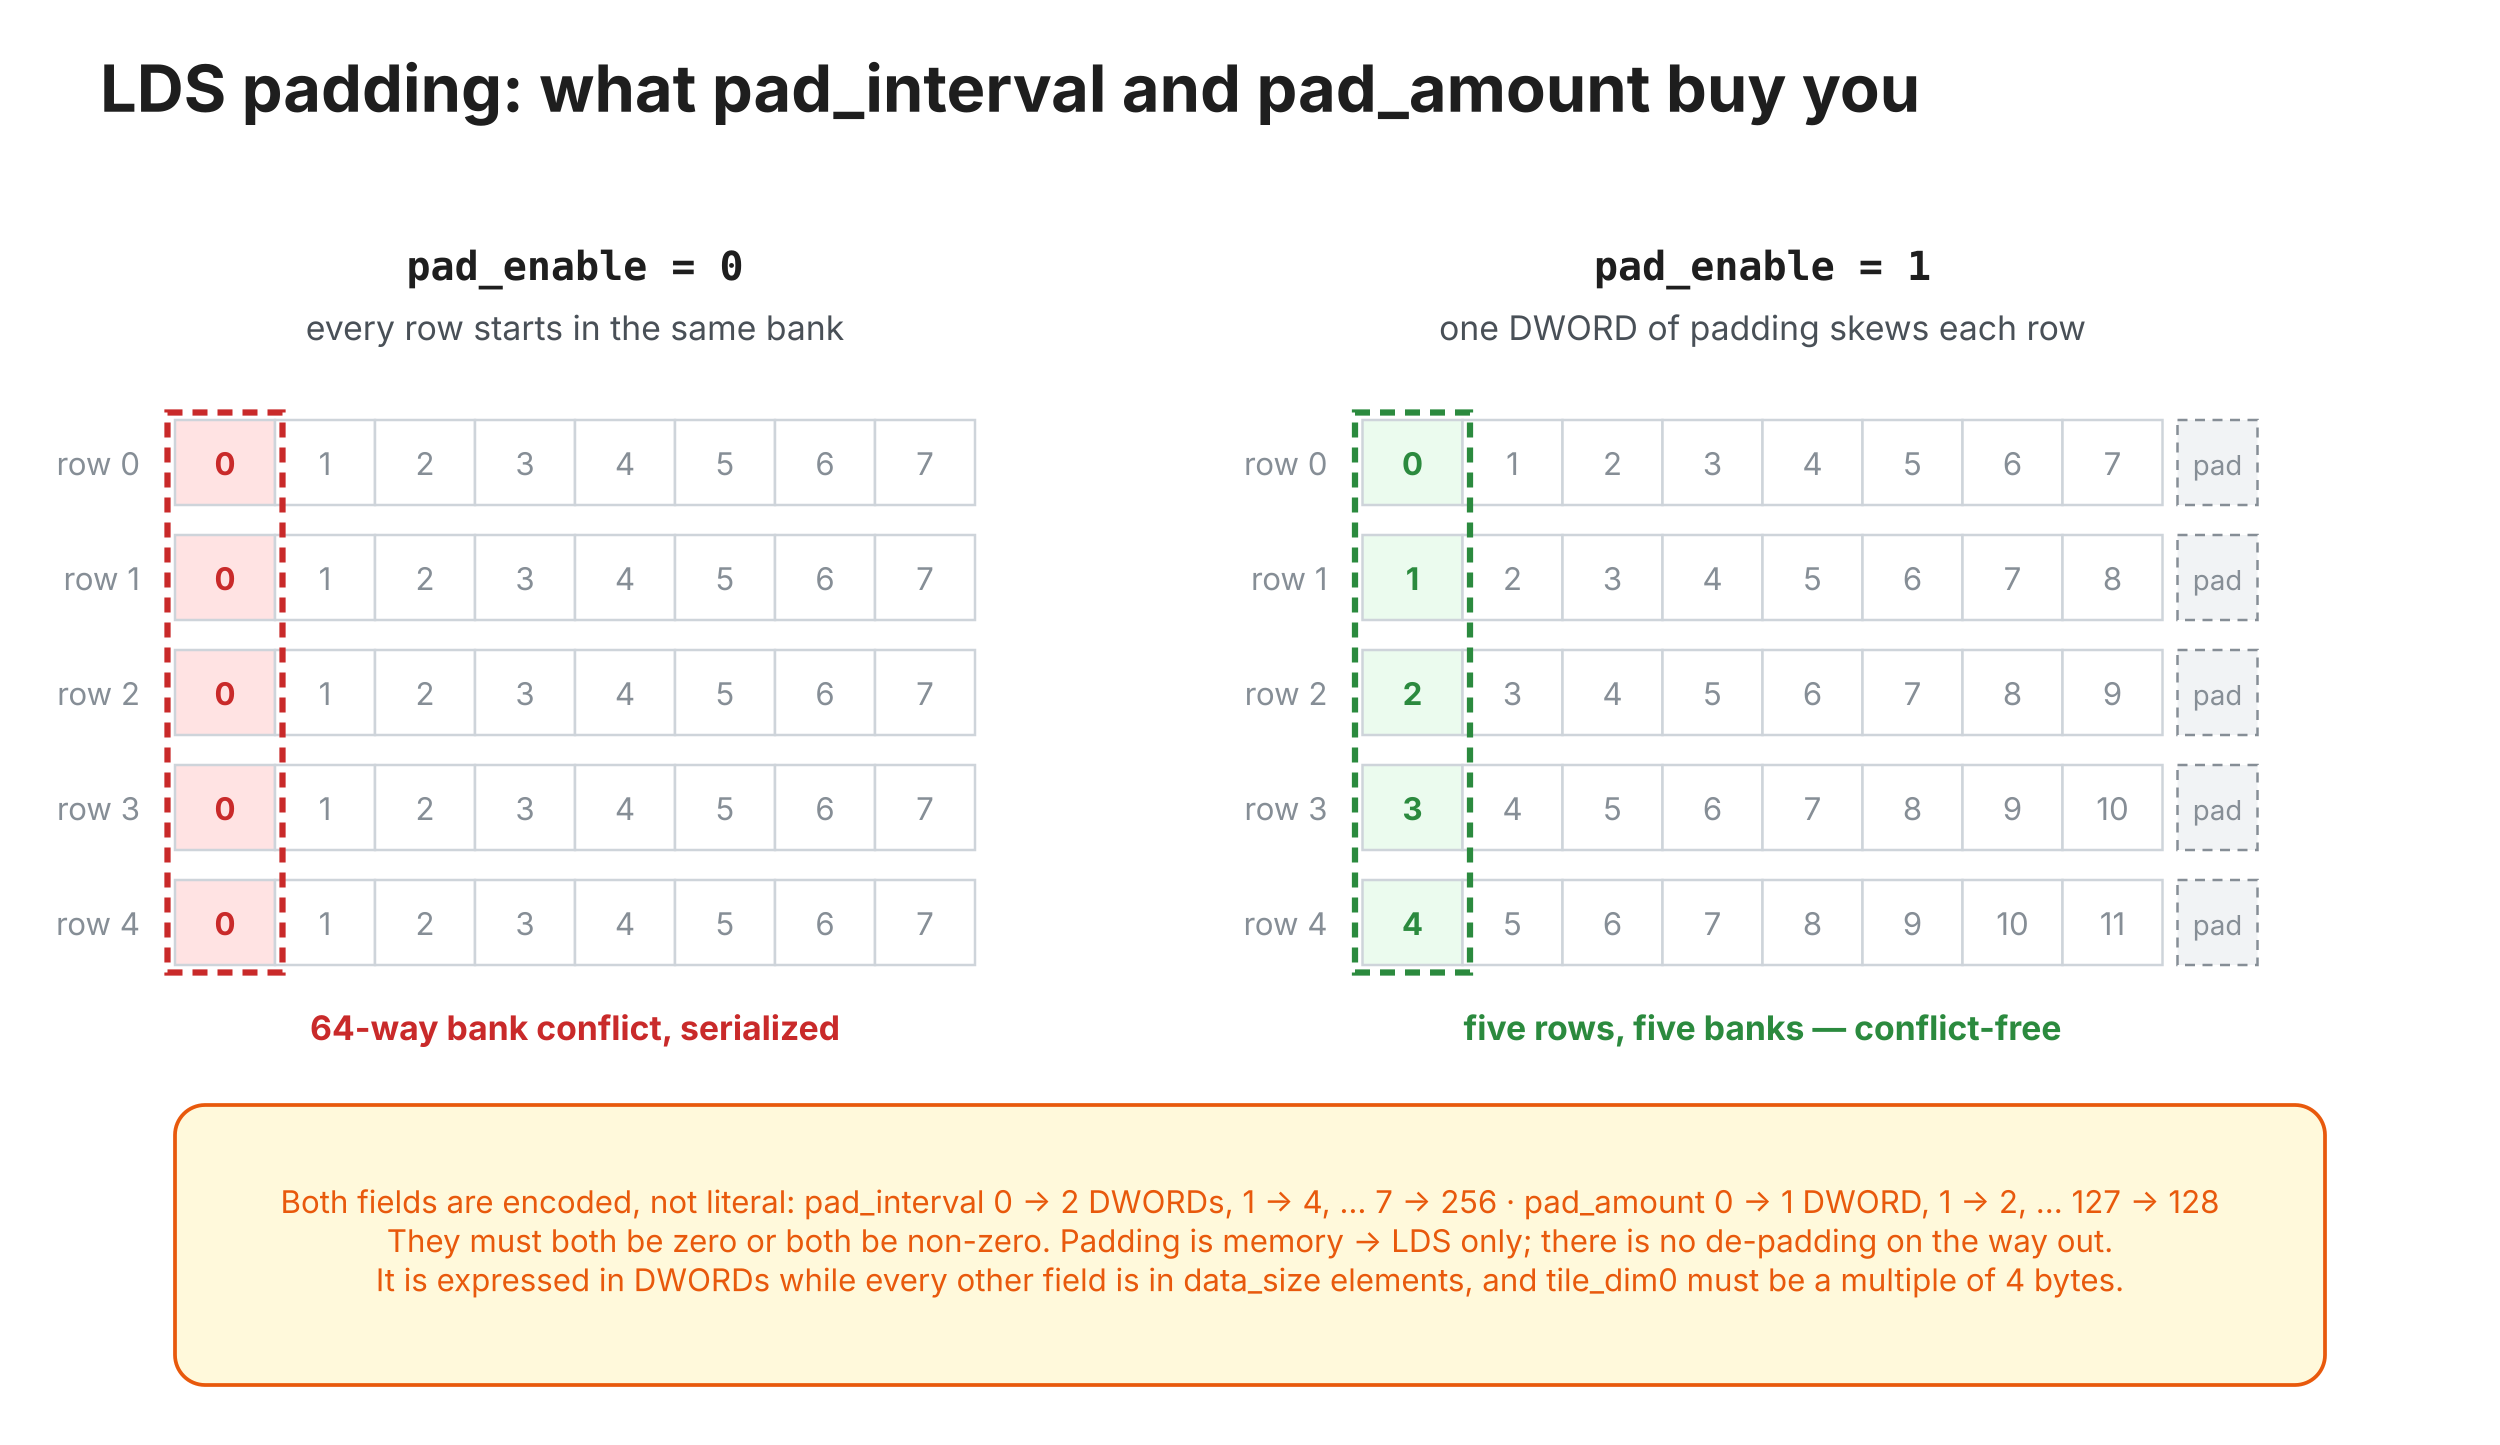
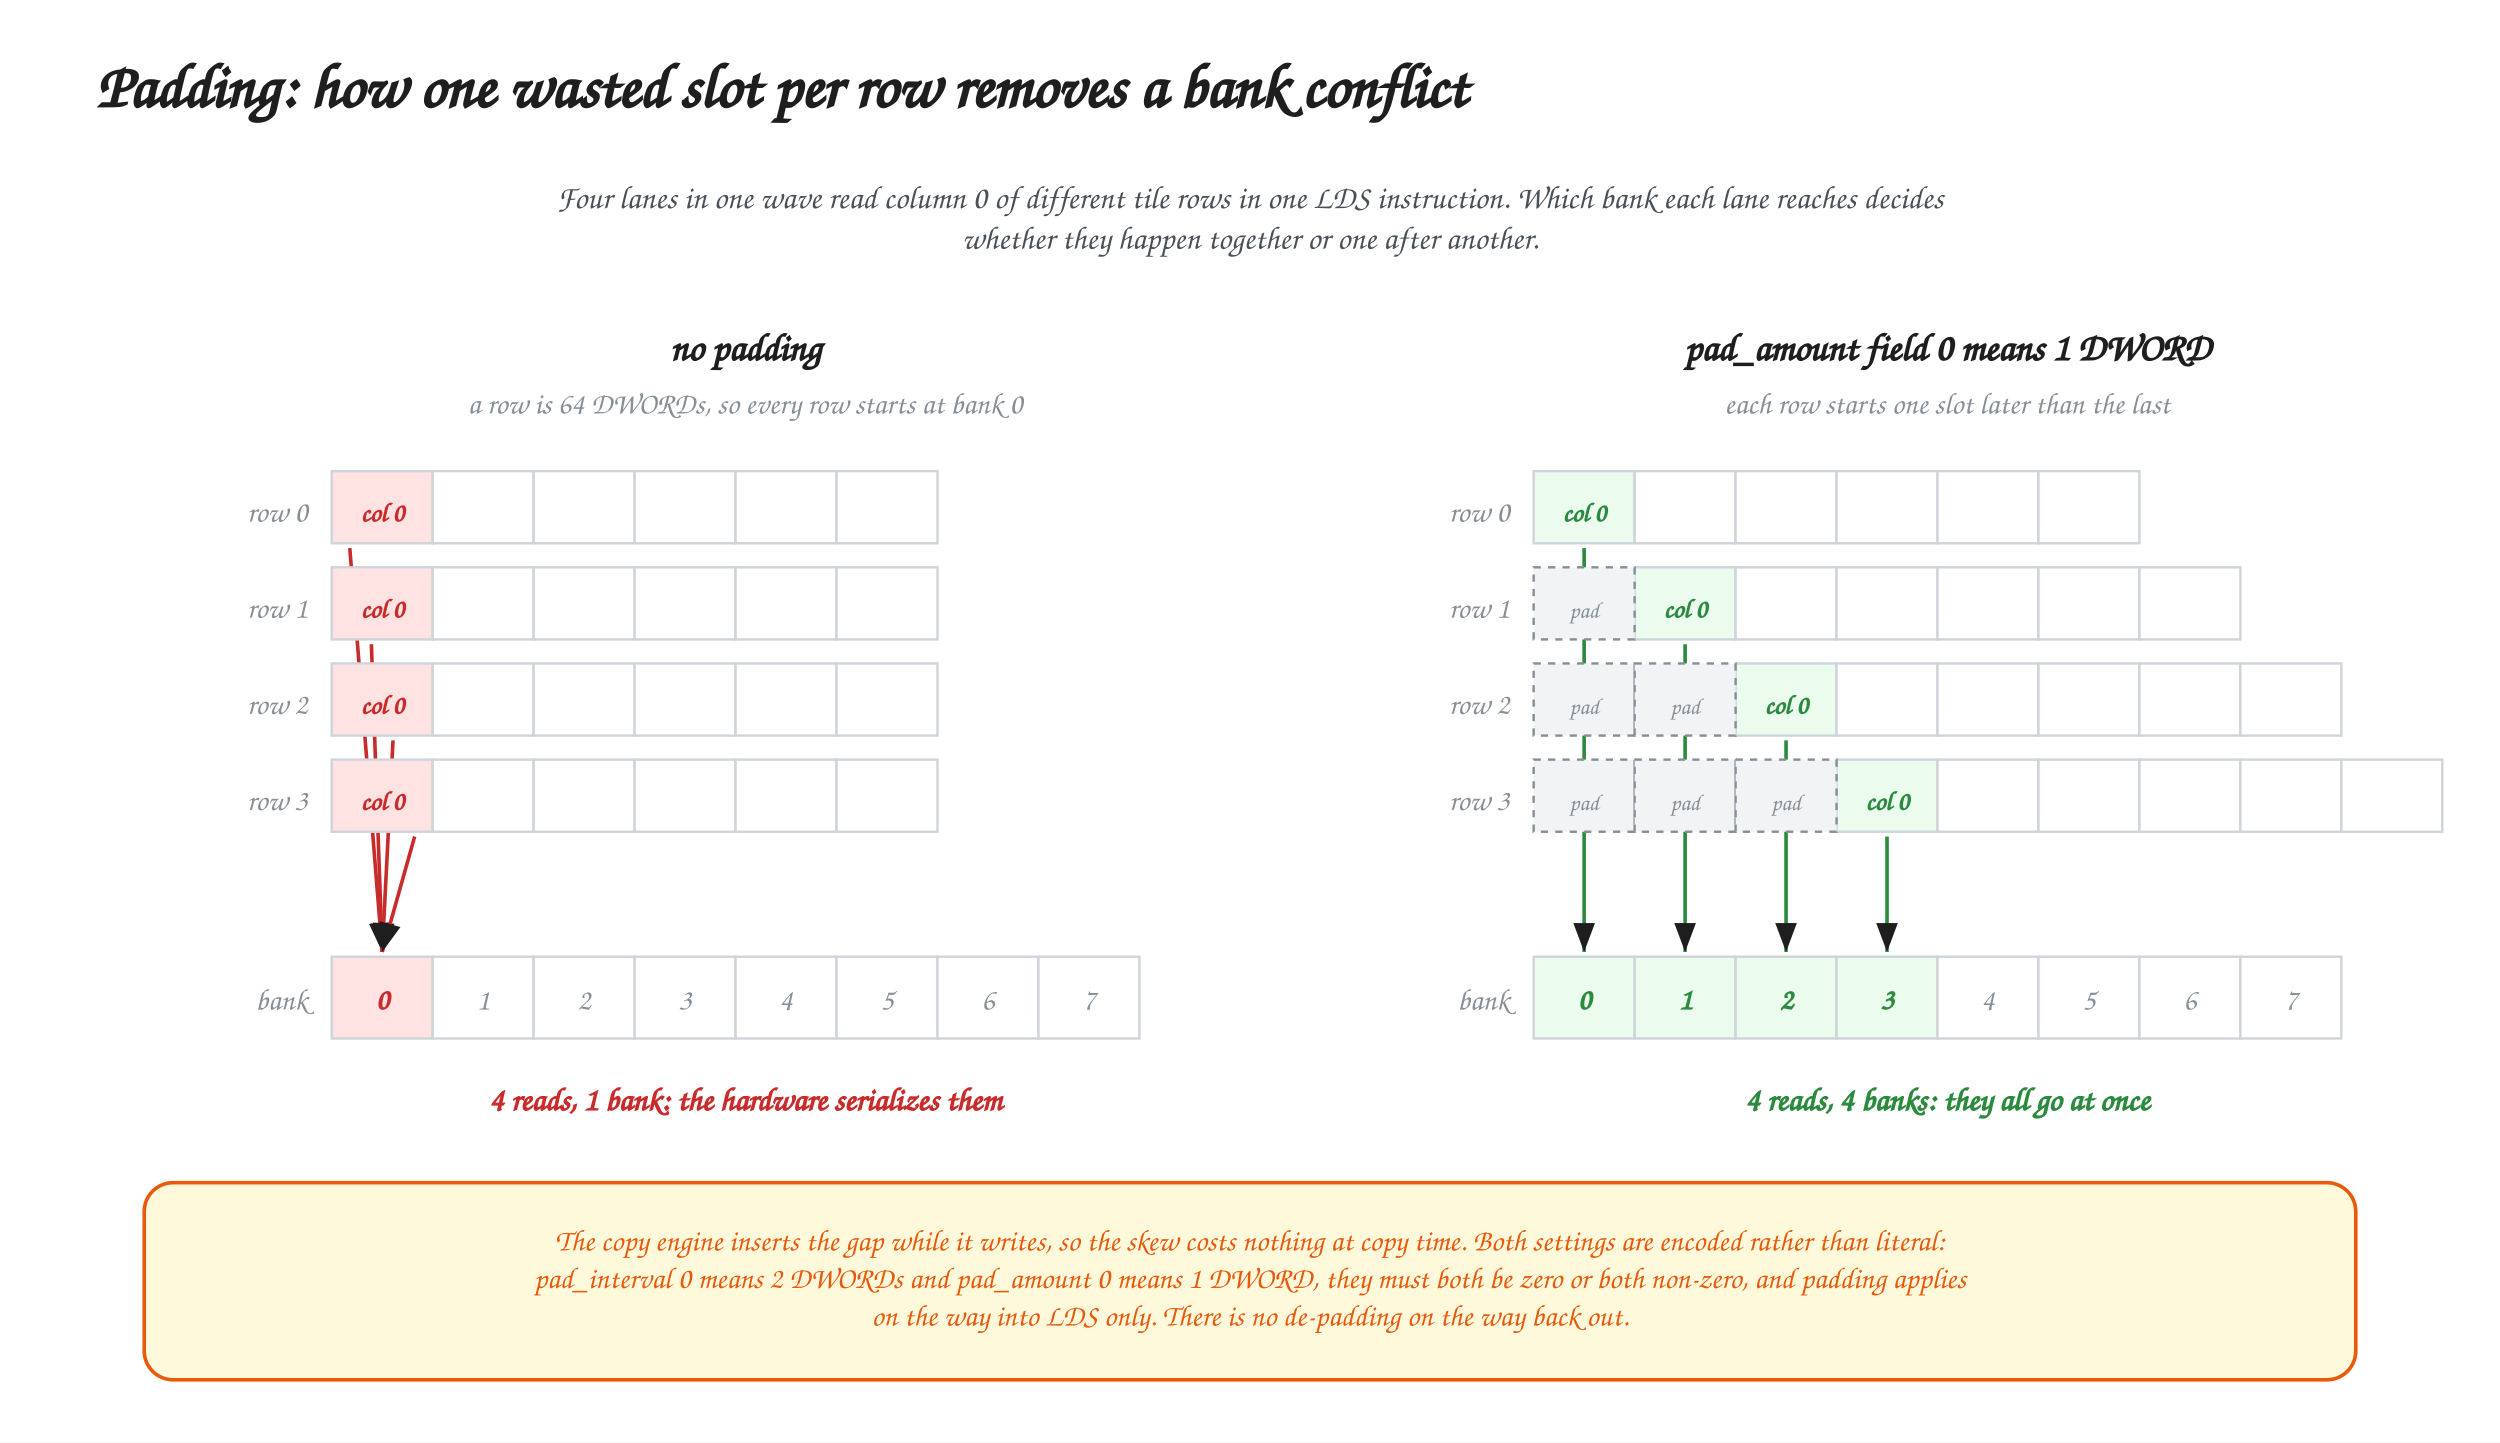
- <svg xmlns="http://www.w3.org/2000/svg" width="1000" height="578" viewBox="0 0 1000 578" font-family="system-ui, -apple-system, sans-serif">
+ <svg xmlns="http://www.w3.org/2000/svg" width="1040" height="600" viewBox="0 0 1040 600" font-family="Excalifont, cursive">
+   <style>@font-face{font-family:"Excalifont";src:url("../../fonts/Excalifont-Regular.ttf") format("truetype");font-style:normal;font-weight:100 900;font-display:block}text{font-family:"Excalifont",cursive}</style>
  <defs>
    <marker id="ah" markerWidth="10" markerHeight="10" refX="8" refY="3" orient="auto" markerUnits="strokeWidth">
      <path d="M0,0 L8,3 L0,6 Z" fill="#1e1e1e" />
    </marker>
    <marker id="ahs" markerWidth="10" markerHeight="10" refX="0" refY="3" orient="auto" markerUnits="strokeWidth">
      <path d="M8,0 L0,3 L8,6 Z" fill="#1e1e1e" />
    </marker>
  </defs>
-   <rect width="1000" height="578" fill="#ffffff" />
-   <text x="40" y="44.7" font-size="26" text-anchor="start" fill="#1e1e1e" font-weight="bold">LDS padding: what pad_interval and pad_amount buy you</text>
-   <text x="230.0" y="112" font-size="16" text-anchor="middle" fill="#1e1e1e" font-weight="bold" font-family="ui-monospace, SFMono-Regular, Menlo, monospace">pad_enable = 0</text>
-   <text x="230.0" y="136" font-size="13.5" text-anchor="middle" fill="#495057" font-weight="normal">every row starts in the same bank</text>
-   <text x="56" y="190" font-size="12.5" text-anchor="end" fill="#868e96" font-weight="normal">row 0</text>
-   <rect x="70" y="168" width="40" height="34" fill="#ffe3e3" stroke="#ced4da" stroke-width="1" />
-   <text x="90.0" y="190" font-size="12.5" text-anchor="middle" fill="#c92a2a" font-weight="bold">0</text>
-   <rect x="110" y="168" width="40" height="34" fill="#ffffff" stroke="#ced4da" stroke-width="1" />
-   <text x="130.0" y="190" font-size="12.5" text-anchor="middle" fill="#868e96" font-weight="normal">1</text>
-   <rect x="150" y="168" width="40" height="34" fill="#ffffff" stroke="#ced4da" stroke-width="1" />
-   <text x="170.0" y="190" font-size="12.5" text-anchor="middle" fill="#868e96" font-weight="normal">2</text>
-   <rect x="190" y="168" width="40" height="34" fill="#ffffff" stroke="#ced4da" stroke-width="1" />
-   <text x="210.0" y="190" font-size="12.5" text-anchor="middle" fill="#868e96" font-weight="normal">3</text>
-   <rect x="230" y="168" width="40" height="34" fill="#ffffff" stroke="#ced4da" stroke-width="1" />
-   <text x="250.0" y="190" font-size="12.5" text-anchor="middle" fill="#868e96" font-weight="normal">4</text>
-   <rect x="270" y="168" width="40" height="34" fill="#ffffff" stroke="#ced4da" stroke-width="1" />
-   <text x="290.0" y="190" font-size="12.5" text-anchor="middle" fill="#868e96" font-weight="normal">5</text>
-   <rect x="310" y="168" width="40" height="34" fill="#ffffff" stroke="#ced4da" stroke-width="1" />
-   <text x="330.0" y="190" font-size="12.5" text-anchor="middle" fill="#868e96" font-weight="normal">6</text>
-   <rect x="350" y="168" width="40" height="34" fill="#ffffff" stroke="#ced4da" stroke-width="1" />
-   <text x="370.0" y="190" font-size="12.5" text-anchor="middle" fill="#868e96" font-weight="normal">7</text>
-   <text x="56" y="236" font-size="12.5" text-anchor="end" fill="#868e96" font-weight="normal">row 1</text>
-   <rect x="70" y="214" width="40" height="34" fill="#ffe3e3" stroke="#ced4da" stroke-width="1" />
-   <text x="90.0" y="236" font-size="12.5" text-anchor="middle" fill="#c92a2a" font-weight="bold">0</text>
-   <rect x="110" y="214" width="40" height="34" fill="#ffffff" stroke="#ced4da" stroke-width="1" />
-   <text x="130.0" y="236" font-size="12.5" text-anchor="middle" fill="#868e96" font-weight="normal">1</text>
-   <rect x="150" y="214" width="40" height="34" fill="#ffffff" stroke="#ced4da" stroke-width="1" />
-   <text x="170.0" y="236" font-size="12.5" text-anchor="middle" fill="#868e96" font-weight="normal">2</text>
-   <rect x="190" y="214" width="40" height="34" fill="#ffffff" stroke="#ced4da" stroke-width="1" />
-   <text x="210.0" y="236" font-size="12.5" text-anchor="middle" fill="#868e96" font-weight="normal">3</text>
-   <rect x="230" y="214" width="40" height="34" fill="#ffffff" stroke="#ced4da" stroke-width="1" />
-   <text x="250.0" y="236" font-size="12.5" text-anchor="middle" fill="#868e96" font-weight="normal">4</text>
-   <rect x="270" y="214" width="40" height="34" fill="#ffffff" stroke="#ced4da" stroke-width="1" />
-   <text x="290.0" y="236" font-size="12.5" text-anchor="middle" fill="#868e96" font-weight="normal">5</text>
-   <rect x="310" y="214" width="40" height="34" fill="#ffffff" stroke="#ced4da" stroke-width="1" />
-   <text x="330.0" y="236" font-size="12.5" text-anchor="middle" fill="#868e96" font-weight="normal">6</text>
-   <rect x="350" y="214" width="40" height="34" fill="#ffffff" stroke="#ced4da" stroke-width="1" />
-   <text x="370.0" y="236" font-size="12.5" text-anchor="middle" fill="#868e96" font-weight="normal">7</text>
-   <text x="56" y="282" font-size="12.5" text-anchor="end" fill="#868e96" font-weight="normal">row 2</text>
-   <rect x="70" y="260" width="40" height="34" fill="#ffe3e3" stroke="#ced4da" stroke-width="1" />
-   <text x="90.0" y="282" font-size="12.5" text-anchor="middle" fill="#c92a2a" font-weight="bold">0</text>
-   <rect x="110" y="260" width="40" height="34" fill="#ffffff" stroke="#ced4da" stroke-width="1" />
-   <text x="130.0" y="282" font-size="12.5" text-anchor="middle" fill="#868e96" font-weight="normal">1</text>
-   <rect x="150" y="260" width="40" height="34" fill="#ffffff" stroke="#ced4da" stroke-width="1" />
-   <text x="170.0" y="282" font-size="12.5" text-anchor="middle" fill="#868e96" font-weight="normal">2</text>
-   <rect x="190" y="260" width="40" height="34" fill="#ffffff" stroke="#ced4da" stroke-width="1" />
-   <text x="210.0" y="282" font-size="12.5" text-anchor="middle" fill="#868e96" font-weight="normal">3</text>
-   <rect x="230" y="260" width="40" height="34" fill="#ffffff" stroke="#ced4da" stroke-width="1" />
-   <text x="250.0" y="282" font-size="12.5" text-anchor="middle" fill="#868e96" font-weight="normal">4</text>
-   <rect x="270" y="260" width="40" height="34" fill="#ffffff" stroke="#ced4da" stroke-width="1" />
-   <text x="290.0" y="282" font-size="12.5" text-anchor="middle" fill="#868e96" font-weight="normal">5</text>
-   <rect x="310" y="260" width="40" height="34" fill="#ffffff" stroke="#ced4da" stroke-width="1" />
-   <text x="330.0" y="282" font-size="12.5" text-anchor="middle" fill="#868e96" font-weight="normal">6</text>
-   <rect x="350" y="260" width="40" height="34" fill="#ffffff" stroke="#ced4da" stroke-width="1" />
-   <text x="370.0" y="282" font-size="12.5" text-anchor="middle" fill="#868e96" font-weight="normal">7</text>
-   <text x="56" y="328" font-size="12.5" text-anchor="end" fill="#868e96" font-weight="normal">row 3</text>
-   <rect x="70" y="306" width="40" height="34" fill="#ffe3e3" stroke="#ced4da" stroke-width="1" />
-   <text x="90.0" y="328" font-size="12.5" text-anchor="middle" fill="#c92a2a" font-weight="bold">0</text>
-   <rect x="110" y="306" width="40" height="34" fill="#ffffff" stroke="#ced4da" stroke-width="1" />
-   <text x="130.0" y="328" font-size="12.5" text-anchor="middle" fill="#868e96" font-weight="normal">1</text>
-   <rect x="150" y="306" width="40" height="34" fill="#ffffff" stroke="#ced4da" stroke-width="1" />
-   <text x="170.0" y="328" font-size="12.5" text-anchor="middle" fill="#868e96" font-weight="normal">2</text>
-   <rect x="190" y="306" width="40" height="34" fill="#ffffff" stroke="#ced4da" stroke-width="1" />
-   <text x="210.0" y="328" font-size="12.5" text-anchor="middle" fill="#868e96" font-weight="normal">3</text>
-   <rect x="230" y="306" width="40" height="34" fill="#ffffff" stroke="#ced4da" stroke-width="1" />
-   <text x="250.0" y="328" font-size="12.5" text-anchor="middle" fill="#868e96" font-weight="normal">4</text>
-   <rect x="270" y="306" width="40" height="34" fill="#ffffff" stroke="#ced4da" stroke-width="1" />
-   <text x="290.0" y="328" font-size="12.5" text-anchor="middle" fill="#868e96" font-weight="normal">5</text>
-   <rect x="310" y="306" width="40" height="34" fill="#ffffff" stroke="#ced4da" stroke-width="1" />
-   <text x="330.0" y="328" font-size="12.5" text-anchor="middle" fill="#868e96" font-weight="normal">6</text>
-   <rect x="350" y="306" width="40" height="34" fill="#ffffff" stroke="#ced4da" stroke-width="1" />
-   <text x="370.0" y="328" font-size="12.5" text-anchor="middle" fill="#868e96" font-weight="normal">7</text>
-   <text x="56" y="374" font-size="12.5" text-anchor="end" fill="#868e96" font-weight="normal">row 4</text>
-   <rect x="70" y="352" width="40" height="34" fill="#ffe3e3" stroke="#ced4da" stroke-width="1" />
-   <text x="90.0" y="374" font-size="12.5" text-anchor="middle" fill="#c92a2a" font-weight="bold">0</text>
-   <rect x="110" y="352" width="40" height="34" fill="#ffffff" stroke="#ced4da" stroke-width="1" />
-   <text x="130.0" y="374" font-size="12.5" text-anchor="middle" fill="#868e96" font-weight="normal">1</text>
-   <rect x="150" y="352" width="40" height="34" fill="#ffffff" stroke="#ced4da" stroke-width="1" />
-   <text x="170.0" y="374" font-size="12.5" text-anchor="middle" fill="#868e96" font-weight="normal">2</text>
-   <rect x="190" y="352" width="40" height="34" fill="#ffffff" stroke="#ced4da" stroke-width="1" />
-   <text x="210.0" y="374" font-size="12.5" text-anchor="middle" fill="#868e96" font-weight="normal">3</text>
-   <rect x="230" y="352" width="40" height="34" fill="#ffffff" stroke="#ced4da" stroke-width="1" />
-   <text x="250.0" y="374" font-size="12.5" text-anchor="middle" fill="#868e96" font-weight="normal">4</text>
-   <rect x="270" y="352" width="40" height="34" fill="#ffffff" stroke="#ced4da" stroke-width="1" />
-   <text x="290.0" y="374" font-size="12.5" text-anchor="middle" fill="#868e96" font-weight="normal">5</text>
-   <rect x="310" y="352" width="40" height="34" fill="#ffffff" stroke="#ced4da" stroke-width="1" />
-   <text x="330.0" y="374" font-size="12.5" text-anchor="middle" fill="#868e96" font-weight="normal">6</text>
-   <rect x="350" y="352" width="40" height="34" fill="#ffffff" stroke="#ced4da" stroke-width="1" />
-   <text x="370.0" y="374" font-size="12.5" text-anchor="middle" fill="#868e96" font-weight="normal">7</text>
-   <rect x="67" y="165" width="46" height="224" fill="none" stroke="#c92a2a" stroke-width="2.5" stroke-dasharray="6 4" />
-   <text x="230.0" y="416" font-size="13.5" text-anchor="middle" fill="#c92a2a" font-weight="bold">64-way bank conflict, serialized</text>
-   <text x="705.0" y="112" font-size="16" text-anchor="middle" fill="#1e1e1e" font-weight="bold" font-family="ui-monospace, SFMono-Regular, Menlo, monospace">pad_enable = 1</text>
-   <text x="705.0" y="136" font-size="13.5" text-anchor="middle" fill="#495057" font-weight="normal">one DWORD of padding skews each row</text>
-   <text x="531" y="190" font-size="12.5" text-anchor="end" fill="#868e96" font-weight="normal">row 0</text>
-   <rect x="545" y="168" width="40" height="34" fill="#ebfbee" stroke="#ced4da" stroke-width="1" />
-   <text x="565.0" y="190" font-size="12.5" text-anchor="middle" fill="#2b8a3e" font-weight="bold">0</text>
-   <rect x="585" y="168" width="40" height="34" fill="#ffffff" stroke="#ced4da" stroke-width="1" />
-   <text x="605.0" y="190" font-size="12.5" text-anchor="middle" fill="#868e96" font-weight="normal">1</text>
-   <rect x="625" y="168" width="40" height="34" fill="#ffffff" stroke="#ced4da" stroke-width="1" />
-   <text x="645.0" y="190" font-size="12.5" text-anchor="middle" fill="#868e96" font-weight="normal">2</text>
-   <rect x="665" y="168" width="40" height="34" fill="#ffffff" stroke="#ced4da" stroke-width="1" />
-   <text x="685.0" y="190" font-size="12.5" text-anchor="middle" fill="#868e96" font-weight="normal">3</text>
-   <rect x="705" y="168" width="40" height="34" fill="#ffffff" stroke="#ced4da" stroke-width="1" />
-   <text x="725.0" y="190" font-size="12.5" text-anchor="middle" fill="#868e96" font-weight="normal">4</text>
-   <rect x="745" y="168" width="40" height="34" fill="#ffffff" stroke="#ced4da" stroke-width="1" />
-   <text x="765.0" y="190" font-size="12.5" text-anchor="middle" fill="#868e96" font-weight="normal">5</text>
-   <rect x="785" y="168" width="40" height="34" fill="#ffffff" stroke="#ced4da" stroke-width="1" />
-   <text x="805.0" y="190" font-size="12.5" text-anchor="middle" fill="#868e96" font-weight="normal">6</text>
-   <rect x="825" y="168" width="40" height="34" fill="#ffffff" stroke="#ced4da" stroke-width="1" />
-   <text x="845.0" y="190" font-size="12.5" text-anchor="middle" fill="#868e96" font-weight="normal">7</text>
-   <rect x="871" y="168" width="32" height="34" fill="#f1f3f5" stroke="#868e96" stroke-width="1" stroke-dasharray="4 3" />
-   <text x="887.0" y="190" font-size="11" text-anchor="middle" fill="#868e96" font-weight="normal">pad</text>
-   <text x="531" y="236" font-size="12.5" text-anchor="end" fill="#868e96" font-weight="normal">row 1</text>
-   <rect x="545" y="214" width="40" height="34" fill="#ebfbee" stroke="#ced4da" stroke-width="1" />
-   <text x="565.0" y="236" font-size="12.5" text-anchor="middle" fill="#2b8a3e" font-weight="bold">1</text>
-   <rect x="585" y="214" width="40" height="34" fill="#ffffff" stroke="#ced4da" stroke-width="1" />
-   <text x="605.0" y="236" font-size="12.5" text-anchor="middle" fill="#868e96" font-weight="normal">2</text>
-   <rect x="625" y="214" width="40" height="34" fill="#ffffff" stroke="#ced4da" stroke-width="1" />
-   <text x="645.0" y="236" font-size="12.5" text-anchor="middle" fill="#868e96" font-weight="normal">3</text>
-   <rect x="665" y="214" width="40" height="34" fill="#ffffff" stroke="#ced4da" stroke-width="1" />
-   <text x="685.0" y="236" font-size="12.5" text-anchor="middle" fill="#868e96" font-weight="normal">4</text>
-   <rect x="705" y="214" width="40" height="34" fill="#ffffff" stroke="#ced4da" stroke-width="1" />
-   <text x="725.0" y="236" font-size="12.5" text-anchor="middle" fill="#868e96" font-weight="normal">5</text>
-   <rect x="745" y="214" width="40" height="34" fill="#ffffff" stroke="#ced4da" stroke-width="1" />
-   <text x="765.0" y="236" font-size="12.5" text-anchor="middle" fill="#868e96" font-weight="normal">6</text>
-   <rect x="785" y="214" width="40" height="34" fill="#ffffff" stroke="#ced4da" stroke-width="1" />
-   <text x="805.0" y="236" font-size="12.5" text-anchor="middle" fill="#868e96" font-weight="normal">7</text>
-   <rect x="825" y="214" width="40" height="34" fill="#ffffff" stroke="#ced4da" stroke-width="1" />
-   <text x="845.0" y="236" font-size="12.5" text-anchor="middle" fill="#868e96" font-weight="normal">8</text>
-   <rect x="871" y="214" width="32" height="34" fill="#f1f3f5" stroke="#868e96" stroke-width="1" stroke-dasharray="4 3" />
-   <text x="887.0" y="236" font-size="11" text-anchor="middle" fill="#868e96" font-weight="normal">pad</text>
-   <text x="531" y="282" font-size="12.5" text-anchor="end" fill="#868e96" font-weight="normal">row 2</text>
-   <rect x="545" y="260" width="40" height="34" fill="#ebfbee" stroke="#ced4da" stroke-width="1" />
-   <text x="565.0" y="282" font-size="12.5" text-anchor="middle" fill="#2b8a3e" font-weight="bold">2</text>
-   <rect x="585" y="260" width="40" height="34" fill="#ffffff" stroke="#ced4da" stroke-width="1" />
-   <text x="605.0" y="282" font-size="12.5" text-anchor="middle" fill="#868e96" font-weight="normal">3</text>
-   <rect x="625" y="260" width="40" height="34" fill="#ffffff" stroke="#ced4da" stroke-width="1" />
-   <text x="645.0" y="282" font-size="12.5" text-anchor="middle" fill="#868e96" font-weight="normal">4</text>
-   <rect x="665" y="260" width="40" height="34" fill="#ffffff" stroke="#ced4da" stroke-width="1" />
-   <text x="685.0" y="282" font-size="12.5" text-anchor="middle" fill="#868e96" font-weight="normal">5</text>
-   <rect x="705" y="260" width="40" height="34" fill="#ffffff" stroke="#ced4da" stroke-width="1" />
-   <text x="725.0" y="282" font-size="12.5" text-anchor="middle" fill="#868e96" font-weight="normal">6</text>
-   <rect x="745" y="260" width="40" height="34" fill="#ffffff" stroke="#ced4da" stroke-width="1" />
-   <text x="765.0" y="282" font-size="12.5" text-anchor="middle" fill="#868e96" font-weight="normal">7</text>
-   <rect x="785" y="260" width="40" height="34" fill="#ffffff" stroke="#ced4da" stroke-width="1" />
-   <text x="805.0" y="282" font-size="12.5" text-anchor="middle" fill="#868e96" font-weight="normal">8</text>
-   <rect x="825" y="260" width="40" height="34" fill="#ffffff" stroke="#ced4da" stroke-width="1" />
-   <text x="845.0" y="282" font-size="12.5" text-anchor="middle" fill="#868e96" font-weight="normal">9</text>
-   <rect x="871" y="260" width="32" height="34" fill="#f1f3f5" stroke="#868e96" stroke-width="1" stroke-dasharray="4 3" />
-   <text x="887.0" y="282" font-size="11" text-anchor="middle" fill="#868e96" font-weight="normal">pad</text>
-   <text x="531" y="328" font-size="12.5" text-anchor="end" fill="#868e96" font-weight="normal">row 3</text>
-   <rect x="545" y="306" width="40" height="34" fill="#ebfbee" stroke="#ced4da" stroke-width="1" />
-   <text x="565.0" y="328" font-size="12.5" text-anchor="middle" fill="#2b8a3e" font-weight="bold">3</text>
-   <rect x="585" y="306" width="40" height="34" fill="#ffffff" stroke="#ced4da" stroke-width="1" />
-   <text x="605.0" y="328" font-size="12.5" text-anchor="middle" fill="#868e96" font-weight="normal">4</text>
-   <rect x="625" y="306" width="40" height="34" fill="#ffffff" stroke="#ced4da" stroke-width="1" />
-   <text x="645.0" y="328" font-size="12.5" text-anchor="middle" fill="#868e96" font-weight="normal">5</text>
-   <rect x="665" y="306" width="40" height="34" fill="#ffffff" stroke="#ced4da" stroke-width="1" />
-   <text x="685.0" y="328" font-size="12.5" text-anchor="middle" fill="#868e96" font-weight="normal">6</text>
-   <rect x="705" y="306" width="40" height="34" fill="#ffffff" stroke="#ced4da" stroke-width="1" />
-   <text x="725.0" y="328" font-size="12.5" text-anchor="middle" fill="#868e96" font-weight="normal">7</text>
-   <rect x="745" y="306" width="40" height="34" fill="#ffffff" stroke="#ced4da" stroke-width="1" />
-   <text x="765.0" y="328" font-size="12.5" text-anchor="middle" fill="#868e96" font-weight="normal">8</text>
-   <rect x="785" y="306" width="40" height="34" fill="#ffffff" stroke="#ced4da" stroke-width="1" />
-   <text x="805.0" y="328" font-size="12.5" text-anchor="middle" fill="#868e96" font-weight="normal">9</text>
-   <rect x="825" y="306" width="40" height="34" fill="#ffffff" stroke="#ced4da" stroke-width="1" />
-   <text x="845.0" y="328" font-size="12.5" text-anchor="middle" fill="#868e96" font-weight="normal">10</text>
-   <rect x="871" y="306" width="32" height="34" fill="#f1f3f5" stroke="#868e96" stroke-width="1" stroke-dasharray="4 3" />
-   <text x="887.0" y="328" font-size="11" text-anchor="middle" fill="#868e96" font-weight="normal">pad</text>
-   <text x="531" y="374" font-size="12.5" text-anchor="end" fill="#868e96" font-weight="normal">row 4</text>
-   <rect x="545" y="352" width="40" height="34" fill="#ebfbee" stroke="#ced4da" stroke-width="1" />
-   <text x="565.0" y="374" font-size="12.5" text-anchor="middle" fill="#2b8a3e" font-weight="bold">4</text>
-   <rect x="585" y="352" width="40" height="34" fill="#ffffff" stroke="#ced4da" stroke-width="1" />
-   <text x="605.0" y="374" font-size="12.5" text-anchor="middle" fill="#868e96" font-weight="normal">5</text>
-   <rect x="625" y="352" width="40" height="34" fill="#ffffff" stroke="#ced4da" stroke-width="1" />
-   <text x="645.0" y="374" font-size="12.5" text-anchor="middle" fill="#868e96" font-weight="normal">6</text>
-   <rect x="665" y="352" width="40" height="34" fill="#ffffff" stroke="#ced4da" stroke-width="1" />
-   <text x="685.0" y="374" font-size="12.5" text-anchor="middle" fill="#868e96" font-weight="normal">7</text>
-   <rect x="705" y="352" width="40" height="34" fill="#ffffff" stroke="#ced4da" stroke-width="1" />
-   <text x="725.0" y="374" font-size="12.5" text-anchor="middle" fill="#868e96" font-weight="normal">8</text>
-   <rect x="745" y="352" width="40" height="34" fill="#ffffff" stroke="#ced4da" stroke-width="1" />
-   <text x="765.0" y="374" font-size="12.5" text-anchor="middle" fill="#868e96" font-weight="normal">9</text>
-   <rect x="785" y="352" width="40" height="34" fill="#ffffff" stroke="#ced4da" stroke-width="1" />
-   <text x="805.0" y="374" font-size="12.5" text-anchor="middle" fill="#868e96" font-weight="normal">10</text>
-   <rect x="825" y="352" width="40" height="34" fill="#ffffff" stroke="#ced4da" stroke-width="1" />
-   <text x="845.0" y="374" font-size="12.5" text-anchor="middle" fill="#868e96" font-weight="normal">11</text>
-   <rect x="871" y="352" width="32" height="34" fill="#f1f3f5" stroke="#868e96" stroke-width="1" stroke-dasharray="4 3" />
-   <text x="887.0" y="374" font-size="11" text-anchor="middle" fill="#868e96" font-weight="normal">pad</text>
-   <rect x="542" y="165" width="46" height="224" fill="none" stroke="#2b8a3e" stroke-width="2.5" stroke-dasharray="6 4" />
-   <text x="705.0" y="416" font-size="13.5" text-anchor="middle" fill="#2b8a3e" font-weight="bold">five rows, five banks — conflict-free</text>
-   <rect x="70" y="442" width="860" height="112" rx="12" fill="#fff9db" stroke="#e8590c" stroke-width="1.5" />
-   <text x="500" y="485.19" font-size="12.5" text-anchor="middle" fill="#e8590c" font-weight="normal">Both fields are encoded, not literal:  pad_interval  0 → 2 DWORDs, 1 → 4, … 7 → 256   ·   pad_amount  0 → 1 DWORD, 1 → 2, … 127 → 128</text>
-   <text x="500" y="500.81" font-size="12.5" text-anchor="middle" fill="#e8590c" font-weight="normal">They must both be zero or both be non-zero. Padding is memory → LDS only; there is no de-padding on the way out.</text>
-   <text x="500" y="516.44" font-size="12.5" text-anchor="middle" fill="#e8590c" font-weight="normal">It is expressed in DWORDs while every other field is in data_size elements, and tile_dim0 must be a multiple of 4 bytes.</text>
+   <rect width="1040" height="600" fill="#ffffff" />
+   <text x="40" y="44.7" font-size="26" text-anchor="start" fill="#1e1e1e" font-weight="bold">Padding: how one wasted slot per row removes a bank conflict</text>
+   <text x="520" y="86.6" font-size="13.5" text-anchor="middle" fill="#495057" font-weight="normal">Four lanes in one wave read column 0 of different tile rows in one LDS instruction. Which bank each lane reaches decides</text>
+   <text x="520" y="103.47" font-size="13.5" text-anchor="middle" fill="#495057" font-weight="normal">whether they happen together or one after another.</text>
+   <text x="310" y="150" font-size="16" text-anchor="middle" fill="#1e1e1e" font-weight="bold" font-family="Excalifont, cursive">no padding</text>
+   <text x="310" y="172" font-size="12.5" text-anchor="middle" fill="#868e96" font-weight="normal">a row is 64 DWORDs, so every row starts at bank 0</text>
+   <text x="128" y="217" font-size="12.5" text-anchor="end" fill="#868e96" font-weight="normal">row 0</text>
+   <rect x="138" y="196" width="42" height="30" fill="#ffe3e3" stroke="#ced4da" stroke-width="1" />
+   <text x="159.0" y="217" font-size="11" text-anchor="middle" fill="#c92a2a" font-weight="bold">col 0</text>
+   <rect x="180" y="196" width="42" height="30" fill="#ffffff" stroke="#ced4da" stroke-width="1" />
+   <rect x="222" y="196" width="42" height="30" fill="#ffffff" stroke="#ced4da" stroke-width="1" />
+   <rect x="264" y="196" width="42" height="30" fill="#ffffff" stroke="#ced4da" stroke-width="1" />
+   <rect x="306" y="196" width="42" height="30" fill="#ffffff" stroke="#ced4da" stroke-width="1" />
+   <rect x="348" y="196" width="42" height="30" fill="#ffffff" stroke="#ced4da" stroke-width="1" />
+   <line x1="145.5" y1="228" x2="159.0" y2="396" stroke="#c92a2a" stroke-width="1.5" marker-end="url(#ah)" />
+   <text x="128" y="257" font-size="12.5" text-anchor="end" fill="#868e96" font-weight="normal">row 1</text>
+   <rect x="138" y="236" width="42" height="30" fill="#ffe3e3" stroke="#ced4da" stroke-width="1" />
+   <text x="159.0" y="257" font-size="11" text-anchor="middle" fill="#c92a2a" font-weight="bold">col 0</text>
+   <rect x="180" y="236" width="42" height="30" fill="#ffffff" stroke="#ced4da" stroke-width="1" />
+   <rect x="222" y="236" width="42" height="30" fill="#ffffff" stroke="#ced4da" stroke-width="1" />
+   <rect x="264" y="236" width="42" height="30" fill="#ffffff" stroke="#ced4da" stroke-width="1" />
+   <rect x="306" y="236" width="42" height="30" fill="#ffffff" stroke="#ced4da" stroke-width="1" />
+   <rect x="348" y="236" width="42" height="30" fill="#ffffff" stroke="#ced4da" stroke-width="1" />
+   <line x1="154.5" y1="268" x2="159.0" y2="396" stroke="#c92a2a" stroke-width="1.5" marker-end="url(#ah)" />
+   <text x="128" y="297" font-size="12.5" text-anchor="end" fill="#868e96" font-weight="normal">row 2</text>
+   <rect x="138" y="276" width="42" height="30" fill="#ffe3e3" stroke="#ced4da" stroke-width="1" />
+   <text x="159.0" y="297" font-size="11" text-anchor="middle" fill="#c92a2a" font-weight="bold">col 0</text>
+   <rect x="180" y="276" width="42" height="30" fill="#ffffff" stroke="#ced4da" stroke-width="1" />
+   <rect x="222" y="276" width="42" height="30" fill="#ffffff" stroke="#ced4da" stroke-width="1" />
+   <rect x="264" y="276" width="42" height="30" fill="#ffffff" stroke="#ced4da" stroke-width="1" />
+   <rect x="306" y="276" width="42" height="30" fill="#ffffff" stroke="#ced4da" stroke-width="1" />
+   <rect x="348" y="276" width="42" height="30" fill="#ffffff" stroke="#ced4da" stroke-width="1" />
+   <line x1="163.5" y1="308" x2="159.0" y2="396" stroke="#c92a2a" stroke-width="1.5" marker-end="url(#ah)" />
+   <text x="128" y="337" font-size="12.5" text-anchor="end" fill="#868e96" font-weight="normal">row 3</text>
+   <rect x="138" y="316" width="42" height="30" fill="#ffe3e3" stroke="#ced4da" stroke-width="1" />
+   <text x="159.0" y="337" font-size="11" text-anchor="middle" fill="#c92a2a" font-weight="bold">col 0</text>
+   <rect x="180" y="316" width="42" height="30" fill="#ffffff" stroke="#ced4da" stroke-width="1" />
+   <rect x="222" y="316" width="42" height="30" fill="#ffffff" stroke="#ced4da" stroke-width="1" />
+   <rect x="264" y="316" width="42" height="30" fill="#ffffff" stroke="#ced4da" stroke-width="1" />
+   <rect x="306" y="316" width="42" height="30" fill="#ffffff" stroke="#ced4da" stroke-width="1" />
+   <rect x="348" y="316" width="42" height="30" fill="#ffffff" stroke="#ced4da" stroke-width="1" />
+   <line x1="172.5" y1="348" x2="159.0" y2="396" stroke="#c92a2a" stroke-width="1.5" marker-end="url(#ah)" />
+   <rect x="138" y="398" width="42" height="34" fill="#ffe3e3" stroke="#ced4da" stroke-width="1" />
+   <text x="159.0" y="420" font-size="12.5" text-anchor="middle" fill="#c92a2a" font-weight="bold">0</text>
+   <rect x="180" y="398" width="42" height="34" fill="#ffffff" stroke="#ced4da" stroke-width="1" />
+   <text x="201.0" y="420" font-size="12.5" text-anchor="middle" fill="#868e96" font-weight="normal">1</text>
+   <rect x="222" y="398" width="42" height="34" fill="#ffffff" stroke="#ced4da" stroke-width="1" />
+   <text x="243.0" y="420" font-size="12.5" text-anchor="middle" fill="#868e96" font-weight="normal">2</text>
+   <rect x="264" y="398" width="42" height="34" fill="#ffffff" stroke="#ced4da" stroke-width="1" />
+   <text x="285.0" y="420" font-size="12.5" text-anchor="middle" fill="#868e96" font-weight="normal">3</text>
+   <rect x="306" y="398" width="42" height="34" fill="#ffffff" stroke="#ced4da" stroke-width="1" />
+   <text x="327.0" y="420" font-size="12.5" text-anchor="middle" fill="#868e96" font-weight="normal">4</text>
+   <rect x="348" y="398" width="42" height="34" fill="#ffffff" stroke="#ced4da" stroke-width="1" />
+   <text x="369.0" y="420" font-size="12.5" text-anchor="middle" fill="#868e96" font-weight="normal">5</text>
+   <rect x="390" y="398" width="42" height="34" fill="#ffffff" stroke="#ced4da" stroke-width="1" />
+   <text x="411.0" y="420" font-size="12.5" text-anchor="middle" fill="#868e96" font-weight="normal">6</text>
+   <rect x="432" y="398" width="42" height="34" fill="#ffffff" stroke="#ced4da" stroke-width="1" />
+   <text x="453.0" y="420" font-size="12.5" text-anchor="middle" fill="#868e96" font-weight="normal">7</text>
+   <text x="128" y="420" font-size="12.5" text-anchor="end" fill="#868e96" font-weight="normal">bank</text>
+   <text x="310" y="462" font-size="13.5" text-anchor="middle" fill="#c92a2a" font-weight="bold">4 reads, 1 bank: the hardware serializes them</text>
+   <text x="810" y="150" font-size="16" text-anchor="middle" fill="#1e1e1e" font-weight="bold" font-family="Excalifont, cursive">pad_amount field 0 means 1 DWORD</text>
+   <text x="810" y="172" font-size="12.5" text-anchor="middle" fill="#868e96" font-weight="normal">each row starts one slot later than the last</text>
+   <text x="628" y="217" font-size="12.5" text-anchor="end" fill="#868e96" font-weight="normal">row 0</text>
+   <rect x="638" y="196" width="42" height="30" fill="#ebfbee" stroke="#ced4da" stroke-width="1" />
+   <text x="659.0" y="217" font-size="11" text-anchor="middle" fill="#2b8a3e" font-weight="bold">col 0</text>
+   <rect x="680" y="196" width="42" height="30" fill="#ffffff" stroke="#ced4da" stroke-width="1" />
+   <rect x="722" y="196" width="42" height="30" fill="#ffffff" stroke="#ced4da" stroke-width="1" />
+   <rect x="764" y="196" width="42" height="30" fill="#ffffff" stroke="#ced4da" stroke-width="1" />
+   <rect x="806" y="196" width="42" height="30" fill="#ffffff" stroke="#ced4da" stroke-width="1" />
+   <rect x="848" y="196" width="42" height="30" fill="#ffffff" stroke="#ced4da" stroke-width="1" />
+   <line x1="659.0" y1="228" x2="659.0" y2="396" stroke="#2b8a3e" stroke-width="1.5" marker-end="url(#ah)" />
+   <text x="628" y="257" font-size="12.5" text-anchor="end" fill="#868e96" font-weight="normal">row 1</text>
+   <rect x="680" y="236" width="42" height="30" fill="#ebfbee" stroke="#ced4da" stroke-width="1" />
+   <text x="701.0" y="257" font-size="11" text-anchor="middle" fill="#2b8a3e" font-weight="bold">col 0</text>
+   <rect x="722" y="236" width="42" height="30" fill="#ffffff" stroke="#ced4da" stroke-width="1" />
+   <rect x="764" y="236" width="42" height="30" fill="#ffffff" stroke="#ced4da" stroke-width="1" />
+   <rect x="806" y="236" width="42" height="30" fill="#ffffff" stroke="#ced4da" stroke-width="1" />
+   <rect x="848" y="236" width="42" height="30" fill="#ffffff" stroke="#ced4da" stroke-width="1" />
+   <rect x="890" y="236" width="42" height="30" fill="#ffffff" stroke="#ced4da" stroke-width="1" />
+   <rect x="638" y="236" width="42" height="30" fill="#f1f3f5" stroke="#868e96" stroke-width="1" stroke-dasharray="3 3" />
+   <text x="659.0" y="257" font-size="9.5" text-anchor="middle" fill="#868e96" font-weight="normal">pad</text>
+   <line x1="701.0" y1="268" x2="701.0" y2="396" stroke="#2b8a3e" stroke-width="1.5" marker-end="url(#ah)" />
+   <text x="628" y="297" font-size="12.5" text-anchor="end" fill="#868e96" font-weight="normal">row 2</text>
+   <rect x="722" y="276" width="42" height="30" fill="#ebfbee" stroke="#ced4da" stroke-width="1" />
+   <text x="743.0" y="297" font-size="11" text-anchor="middle" fill="#2b8a3e" font-weight="bold">col 0</text>
+   <rect x="764" y="276" width="42" height="30" fill="#ffffff" stroke="#ced4da" stroke-width="1" />
+   <rect x="806" y="276" width="42" height="30" fill="#ffffff" stroke="#ced4da" stroke-width="1" />
+   <rect x="848" y="276" width="42" height="30" fill="#ffffff" stroke="#ced4da" stroke-width="1" />
+   <rect x="890" y="276" width="42" height="30" fill="#ffffff" stroke="#ced4da" stroke-width="1" />
+   <rect x="932" y="276" width="42" height="30" fill="#ffffff" stroke="#ced4da" stroke-width="1" />
+   <rect x="638" y="276" width="42" height="30" fill="#f1f3f5" stroke="#868e96" stroke-width="1" stroke-dasharray="3 3" />
+   <text x="659.0" y="297" font-size="9.5" text-anchor="middle" fill="#868e96" font-weight="normal">pad</text>
+   <rect x="680" y="276" width="42" height="30" fill="#f1f3f5" stroke="#868e96" stroke-width="1" stroke-dasharray="3 3" />
+   <text x="701.0" y="297" font-size="9.5" text-anchor="middle" fill="#868e96" font-weight="normal">pad</text>
+   <line x1="743.0" y1="308" x2="743.0" y2="396" stroke="#2b8a3e" stroke-width="1.5" marker-end="url(#ah)" />
+   <text x="628" y="337" font-size="12.5" text-anchor="end" fill="#868e96" font-weight="normal">row 3</text>
+   <rect x="764" y="316" width="42" height="30" fill="#ebfbee" stroke="#ced4da" stroke-width="1" />
+   <text x="785.0" y="337" font-size="11" text-anchor="middle" fill="#2b8a3e" font-weight="bold">col 0</text>
+   <rect x="806" y="316" width="42" height="30" fill="#ffffff" stroke="#ced4da" stroke-width="1" />
+   <rect x="848" y="316" width="42" height="30" fill="#ffffff" stroke="#ced4da" stroke-width="1" />
+   <rect x="890" y="316" width="42" height="30" fill="#ffffff" stroke="#ced4da" stroke-width="1" />
+   <rect x="932" y="316" width="42" height="30" fill="#ffffff" stroke="#ced4da" stroke-width="1" />
+   <rect x="974" y="316" width="42" height="30" fill="#ffffff" stroke="#ced4da" stroke-width="1" />
+   <rect x="638" y="316" width="42" height="30" fill="#f1f3f5" stroke="#868e96" stroke-width="1" stroke-dasharray="3 3" />
+   <text x="659.0" y="337" font-size="9.5" text-anchor="middle" fill="#868e96" font-weight="normal">pad</text>
+   <rect x="680" y="316" width="42" height="30" fill="#f1f3f5" stroke="#868e96" stroke-width="1" stroke-dasharray="3 3" />
+   <text x="701.0" y="337" font-size="9.5" text-anchor="middle" fill="#868e96" font-weight="normal">pad</text>
+   <rect x="722" y="316" width="42" height="30" fill="#f1f3f5" stroke="#868e96" stroke-width="1" stroke-dasharray="3 3" />
+   <text x="743.0" y="337" font-size="9.5" text-anchor="middle" fill="#868e96" font-weight="normal">pad</text>
+   <line x1="785.0" y1="348" x2="785.0" y2="396" stroke="#2b8a3e" stroke-width="1.5" marker-end="url(#ah)" />
+   <rect x="638" y="398" width="42" height="34" fill="#ebfbee" stroke="#ced4da" stroke-width="1" />
+   <text x="659.0" y="420" font-size="12.5" text-anchor="middle" fill="#2b8a3e" font-weight="bold">0</text>
+   <rect x="680" y="398" width="42" height="34" fill="#ebfbee" stroke="#ced4da" stroke-width="1" />
+   <text x="701.0" y="420" font-size="12.5" text-anchor="middle" fill="#2b8a3e" font-weight="bold">1</text>
+   <rect x="722" y="398" width="42" height="34" fill="#ebfbee" stroke="#ced4da" stroke-width="1" />
+   <text x="743.0" y="420" font-size="12.5" text-anchor="middle" fill="#2b8a3e" font-weight="bold">2</text>
+   <rect x="764" y="398" width="42" height="34" fill="#ebfbee" stroke="#ced4da" stroke-width="1" />
+   <text x="785.0" y="420" font-size="12.5" text-anchor="middle" fill="#2b8a3e" font-weight="bold">3</text>
+   <rect x="806" y="398" width="42" height="34" fill="#ffffff" stroke="#ced4da" stroke-width="1" />
+   <text x="827.0" y="420" font-size="12.5" text-anchor="middle" fill="#868e96" font-weight="normal">4</text>
+   <rect x="848" y="398" width="42" height="34" fill="#ffffff" stroke="#ced4da" stroke-width="1" />
+   <text x="869.0" y="420" font-size="12.5" text-anchor="middle" fill="#868e96" font-weight="normal">5</text>
+   <rect x="890" y="398" width="42" height="34" fill="#ffffff" stroke="#ced4da" stroke-width="1" />
+   <text x="911.0" y="420" font-size="12.5" text-anchor="middle" fill="#868e96" font-weight="normal">6</text>
+   <rect x="932" y="398" width="42" height="34" fill="#ffffff" stroke="#ced4da" stroke-width="1" />
+   <text x="953.0" y="420" font-size="12.5" text-anchor="middle" fill="#868e96" font-weight="normal">7</text>
+   <text x="628" y="420" font-size="12.5" text-anchor="end" fill="#868e96" font-weight="normal">bank</text>
+   <text x="810" y="462" font-size="13.5" text-anchor="middle" fill="#2b8a3e" font-weight="bold">4 reads, 4 banks: they all go at once</text>
+   <rect x="60" y="492" width="920" height="82" rx="12" fill="#fff9db" stroke="#e8590c" stroke-width="1.5" />
+   <text x="520" y="520.19" font-size="12.5" text-anchor="middle" fill="#e8590c" font-weight="normal">The copy engine inserts the gap while it writes, so the skew costs nothing at copy time. Both settings are encoded rather than literal:</text>
+   <text x="520" y="535.81" font-size="12.5" text-anchor="middle" fill="#e8590c" font-weight="normal">pad_interval 0 means 2 DWORDs and pad_amount 0 means 1 DWORD, they must both be zero or both non-zero, and padding applies</text>
+   <text x="520" y="551.44" font-size="12.5" text-anchor="middle" fill="#e8590c" font-weight="normal">on the way into LDS only. There is no de-padding on the way back out.</text>
</svg>
